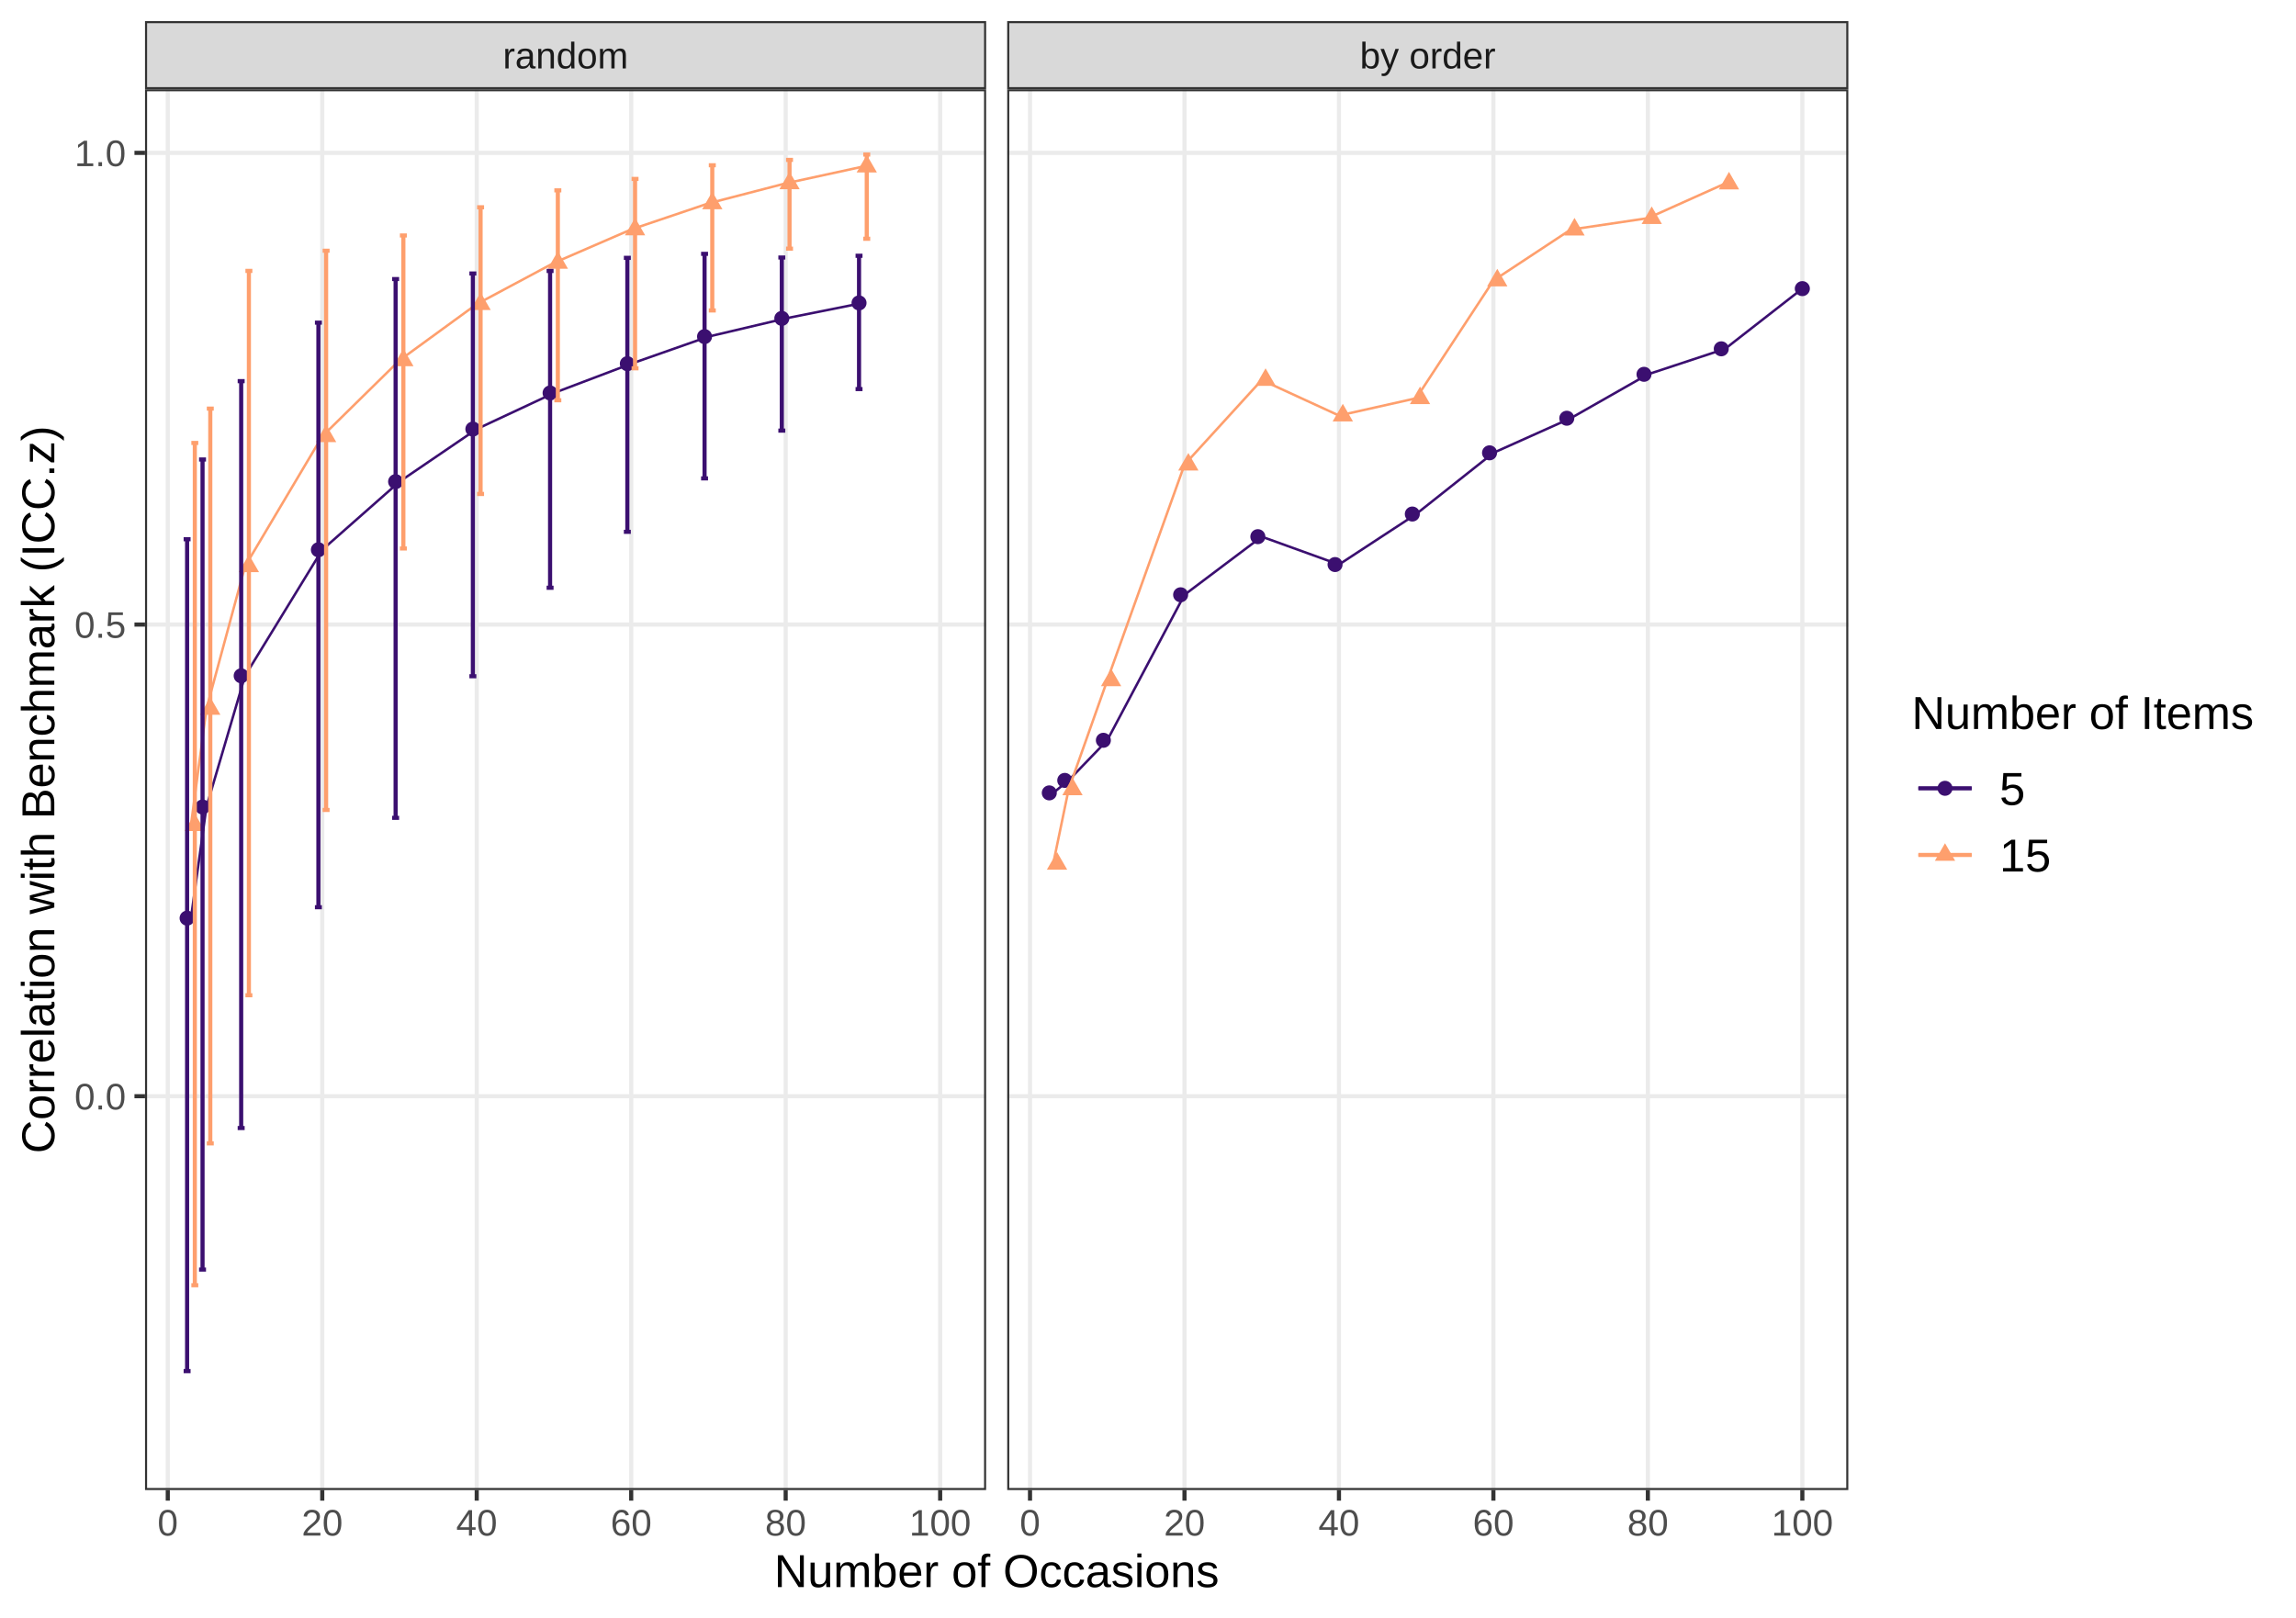
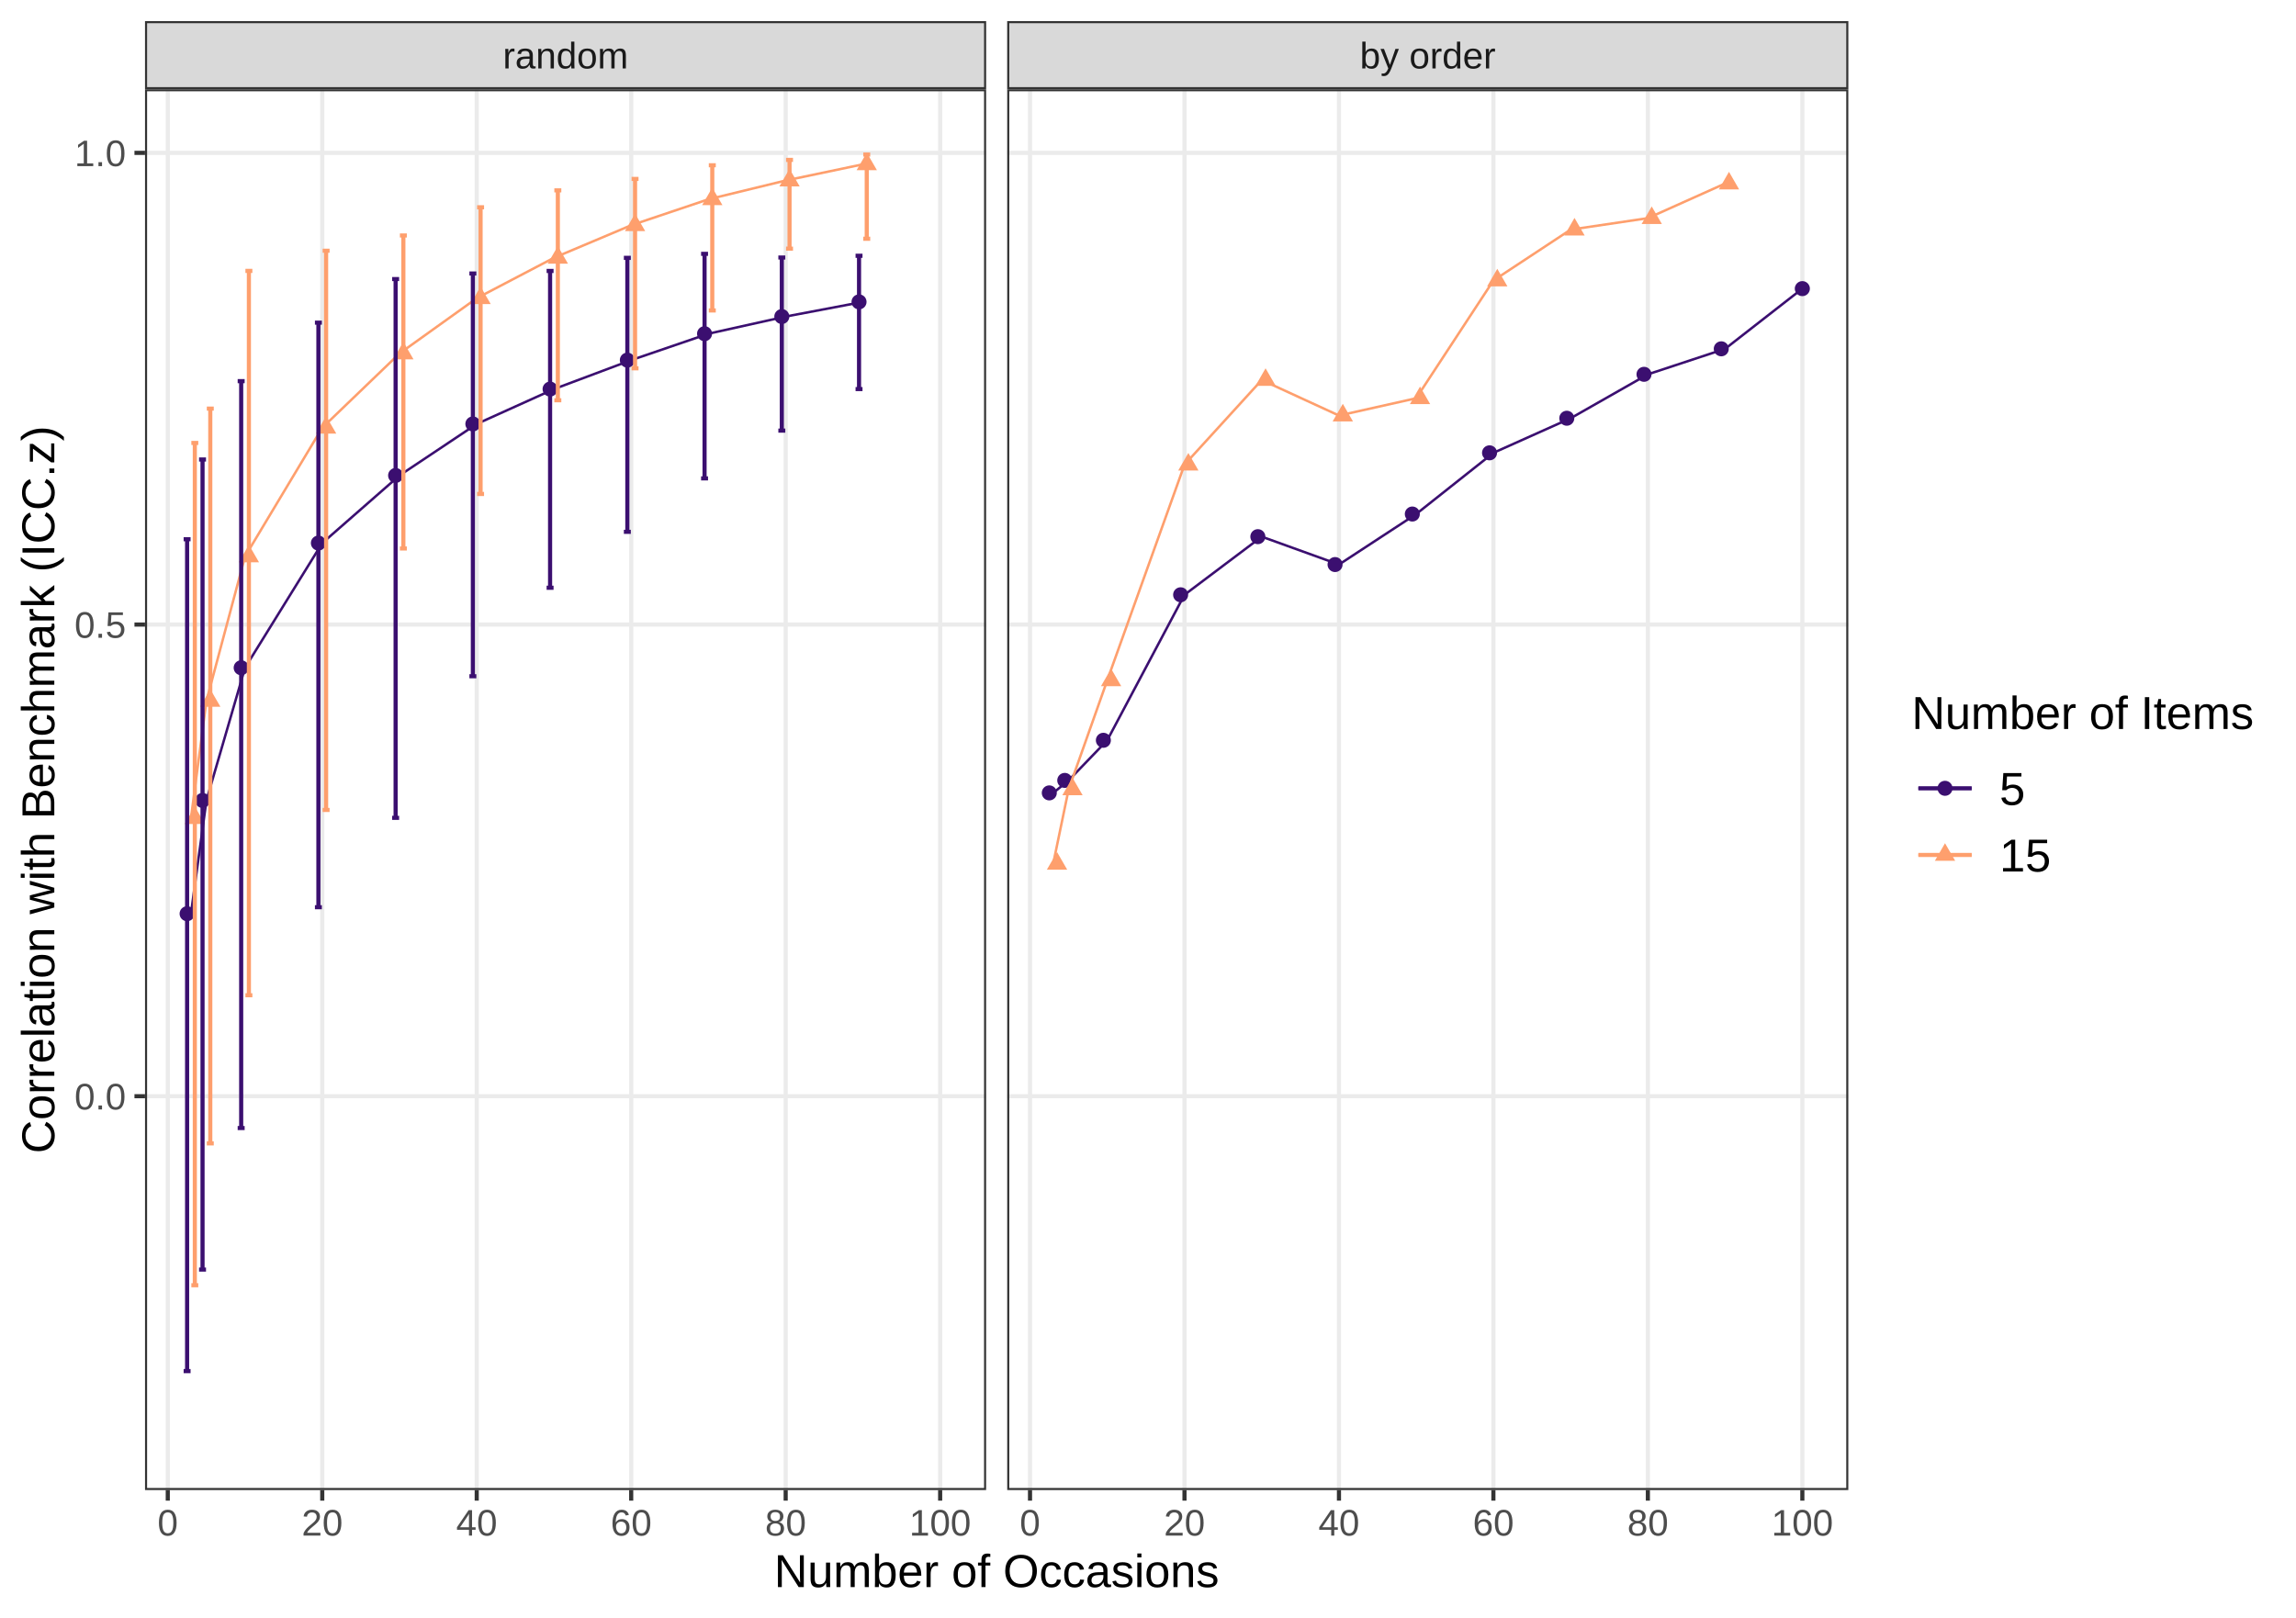
<svg xmlns="http://www.w3.org/2000/svg" width="595.28pt" height="419.53pt" viewBox="0 0 595.28 419.53">
  <g class="svglite">
    <defs>
      <style type="text/css">
    .svglite line, .svglite polyline, .svglite polygon, .svglite path, .svglite rect, .svglite circle {
      fill: none;
      stroke: #000000;
      stroke-linecap: round;
      stroke-linejoin: round;
      stroke-miterlimit: 10.00;
    }
    .svglite text {
      white-space: pre;
    }
    .svglite g.glyphgroup path {
      fill: inherit;
      stroke: none;
    }
  </style>
    </defs>
    <rect width="100%" height="100%" style="stroke: none; fill: #FFFFFF;" />
    <defs>
      <clipPath id="cpMC4wMHw1OTUuMjh8MC4wMHw0MTkuNTM=">
        <rect x="0.00" y="0.00" width="595.28" height="419.53" />
      </clipPath>
    </defs>
    <g clip-path="url(#cpMC4wMHw1OTUuMjh8MC4wMHw0MTkuNTM=)">
      <rect x="0.00" y="0.00" width="595.28" height="419.53" style="stroke-width: 1.07; stroke: #FFFFFF; fill: #FFFFFF;" />
    </g>
    <defs>
      <clipPath id="cpMzcuNjB8MjU1LjY2fDIzLjEzfDM4Ni4zOA==">
        <rect x="37.60" y="23.13" width="218.07" height="363.24" />
      </clipPath>
    </defs>
    <g clip-path="url(#cpMzcuNjB8MjU1LjY2fDIzLjEzfDM4Ni4zOA==)">
      <rect x="37.60" y="23.13" width="218.07" height="363.24" style="stroke-width: 1.07; stroke: none; fill: #FFFFFF;" />
      <polyline points="37.60,284.25 255.66,284.25 " style="stroke-width: 1.07; stroke: #EBEBEB; stroke-linecap: butt;" />
      <polyline points="37.60,161.95 255.66,161.95 " style="stroke-width: 1.07; stroke: #EBEBEB; stroke-linecap: butt;" />
      <polyline points="37.60,39.64 255.66,39.64 " style="stroke-width: 1.07; stroke: #EBEBEB; stroke-linecap: butt;" />
      <polyline points="43.50,386.38 43.50,23.13 " style="stroke-width: 1.07; stroke: #EBEBEB; stroke-linecap: butt;" />
      <polyline points="83.55,386.38 83.55,23.13 " style="stroke-width: 1.07; stroke: #EBEBEB; stroke-linecap: butt;" />
      <polyline points="123.60,386.38 123.60,23.13 " style="stroke-width: 1.07; stroke: #EBEBEB; stroke-linecap: butt;" />
      <polyline points="163.65,386.38 163.65,23.13 " style="stroke-width: 1.07; stroke: #EBEBEB; stroke-linecap: butt;" />
      <polyline points="203.70,386.38 203.70,23.13 " style="stroke-width: 1.07; stroke: #EBEBEB; stroke-linecap: butt;" />
      <polyline points="243.75,386.38 243.75,23.13 " style="stroke-width: 1.07; stroke: #EBEBEB; stroke-linecap: butt;" />
-       <circle cx="48.51" cy="238.08" r="1.95" style="stroke-width: 0.71; stroke: none; fill: #3B0F70;" />
-       <circle cx="52.51" cy="209.26" r="1.95" style="stroke-width: 0.71; stroke: none; fill: #3B0F70;" />
-       <circle cx="62.53" cy="175.24" r="1.95" style="stroke-width: 0.71; stroke: none; fill: #3B0F70;" />
-       <circle cx="82.55" cy="142.56" r="1.95" style="stroke-width: 0.71; stroke: none; fill: #3B0F70;" />
-       <circle cx="102.57" cy="124.89" r="1.95" style="stroke-width: 0.71; stroke: none; fill: #3B0F70;" />
-       <circle cx="122.60" cy="111.26" r="1.95" style="stroke-width: 0.71; stroke: none; fill: #3B0F70;" />
-       <circle cx="142.62" cy="101.90" r="1.95" style="stroke-width: 0.71; stroke: none; fill: #3B0F70;" />
-       <circle cx="162.65" cy="94.31" r="1.95" style="stroke-width: 0.71; stroke: none; fill: #3B0F70;" />
-       <circle cx="182.67" cy="87.28" r="1.95" style="stroke-width: 0.71; stroke: none; fill: #3B0F70;" />
-       <circle cx="202.70" cy="82.56" r="1.95" style="stroke-width: 0.71; stroke: none; fill: #3B0F70;" />
-       <circle cx="222.72" cy="78.55" r="1.95" style="stroke-width: 0.71; stroke: none; fill: #3B0F70;" />
-       <polygon points="50.51,210.93 53.14,215.49 47.88,215.49 " style="stroke-width: 0.71; stroke: none; fill: #FE9F6D;" />
-       <polygon points="54.52,180.78 57.15,185.34 51.88,185.34 " style="stroke-width: 0.71; stroke: none; fill: #FE9F6D;" />
-       <polygon points="64.53,143.80 67.16,148.36 61.90,148.36 " style="stroke-width: 0.71; stroke: none; fill: #FE9F6D;" />
-       <polygon points="84.55,110.09 87.19,114.65 81.92,114.65 " style="stroke-width: 0.71; stroke: none; fill: #FE9F6D;" />
-       <polygon points="104.58,90.40 107.21,94.96 101.94,94.96 " style="stroke-width: 0.71; stroke: none; fill: #FE9F6D;" />
-       <polygon points="124.60,75.82 127.23,80.38 121.97,80.38 " style="stroke-width: 0.71; stroke: none; fill: #FE9F6D;" />
-       <polygon points="144.63,65.13 147.26,69.69 141.99,69.69 " style="stroke-width: 0.71; stroke: none; fill: #FE9F6D;" />
-       <polygon points="164.65,56.46 167.28,61.02 162.02,61.02 " style="stroke-width: 0.71; stroke: none; fill: #FE9F6D;" />
-       <polygon points="184.67,49.70 187.31,54.26 182.04,54.26 " style="stroke-width: 0.71; stroke: none; fill: #FE9F6D;" />
-       <polygon points="204.70,44.51 207.33,49.07 202.07,49.07 " style="stroke-width: 0.71; stroke: none; fill: #FE9F6D;" />
-       <polygon points="224.72,40.16 227.36,44.72 222.09,44.72 " style="stroke-width: 0.71; stroke: none; fill: #FE9F6D;" />
-       <polyline points="49.51,238.08 53.52,209.26 63.53,175.24 83.55,142.56 103.58,124.89 123.60,111.26 143.62,101.90 163.65,94.31 183.67,87.28 203.70,82.56 223.72,78.55 " style="stroke-width: 0.64; stroke: #3B0F70; stroke-linecap: butt;" />
-       <polyline points="49.51,213.97 53.52,183.82 63.53,146.84 83.55,113.13 103.58,93.44 123.60,78.86 143.62,68.17 163.65,59.50 183.67,52.74 203.70,47.55 223.72,43.20 " style="stroke-width: 0.64; stroke: #FE9F6D; stroke-linecap: butt;" />
+       <circle cx="48.51" cy="236.93" r="1.95" style="stroke-width: 0.71; stroke: none; fill: #3B0F70;" />
+       <circle cx="52.51" cy="207.56" r="1.95" style="stroke-width: 0.71; stroke: none; fill: #3B0F70;" />
+       <circle cx="62.53" cy="173.15" r="1.95" style="stroke-width: 0.71; stroke: none; fill: #3B0F70;" />
+       <circle cx="82.55" cy="140.82" r="1.95" style="stroke-width: 0.71; stroke: none; fill: #3B0F70;" />
+       <circle cx="102.57" cy="123.29" r="1.95" style="stroke-width: 0.71; stroke: none; fill: #3B0F70;" />
+       <circle cx="122.60" cy="109.93" r="1.95" style="stroke-width: 0.71; stroke: none; fill: #3B0F70;" />
+       <circle cx="142.62" cy="100.89" r="1.95" style="stroke-width: 0.71; stroke: none; fill: #3B0F70;" />
+       <circle cx="162.65" cy="93.38" r="1.95" style="stroke-width: 0.71; stroke: none; fill: #3B0F70;" />
+       <circle cx="182.67" cy="86.53" r="1.95" style="stroke-width: 0.71; stroke: none; fill: #3B0F70;" />
+       <circle cx="202.70" cy="82.08" r="1.95" style="stroke-width: 0.71; stroke: none; fill: #3B0F70;" />
+       <circle cx="222.72" cy="78.28" r="1.95" style="stroke-width: 0.71; stroke: none; fill: #3B0F70;" />
+       <polygon points="50.51,209.11 53.14,213.67 47.88,213.67 " style="stroke-width: 0.71; stroke: none; fill: #FE9F6D;" />
+       <polygon points="54.52,178.71 57.15,183.27 51.88,183.27 " style="stroke-width: 0.71; stroke: none; fill: #FE9F6D;" />
+       <polygon points="64.53,141.25 67.16,145.81 61.90,145.81 " style="stroke-width: 0.71; stroke: none; fill: #FE9F6D;" />
+       <polygon points="84.55,107.88 87.19,112.44 81.92,112.44 " style="stroke-width: 0.71; stroke: none; fill: #FE9F6D;" />
+       <polygon points="104.58,88.62 107.21,93.18 101.94,93.18 " style="stroke-width: 0.71; stroke: none; fill: #FE9F6D;" />
+       <polygon points="124.60,74.29 127.23,78.85 121.97,78.85 " style="stroke-width: 0.71; stroke: none; fill: #FE9F6D;" />
+       <polygon points="144.63,63.81 147.26,68.37 141.99,68.37 " style="stroke-width: 0.71; stroke: none; fill: #FE9F6D;" />
+       <polygon points="164.65,55.37 167.28,59.93 162.02,59.93 " style="stroke-width: 0.71; stroke: none; fill: #FE9F6D;" />
+       <polygon points="184.67,48.64 187.31,53.20 182.04,53.20 " style="stroke-width: 0.71; stroke: none; fill: #FE9F6D;" />
+       <polygon points="204.70,43.77 207.33,48.33 202.07,48.33 " style="stroke-width: 0.71; stroke: none; fill: #FE9F6D;" />
+       <polygon points="224.72,39.57 227.36,44.13 222.09,44.13 " style="stroke-width: 0.71; stroke: none; fill: #FE9F6D;" />
+       <polyline points="49.51,236.93 53.52,207.56 63.53,173.15 83.55,140.82 103.58,123.29 123.60,109.93 143.62,100.89 163.65,93.38 183.67,86.53 203.70,82.08 223.72,78.28 " style="stroke-width: 0.64; stroke: #3B0F70; stroke-linecap: butt;" />
+       <polyline points="49.51,212.15 53.52,181.75 63.53,144.29 83.55,110.92 103.58,91.66 123.60,77.33 143.62,66.85 163.65,58.41 183.67,51.68 203.70,46.81 223.72,42.61 " style="stroke-width: 0.64; stroke: #FE9F6D; stroke-linecap: butt;" />
      <polyline points="47.61,139.83 49.41,139.83 " style="stroke-width: 1.07; stroke: #3B0F70; stroke-linecap: butt;" />
      <polyline points="48.51,139.83 48.51,355.53 " style="stroke-width: 1.07; stroke: #3B0F70; stroke-linecap: butt;" />
      <polyline points="47.61,355.53 49.41,355.53 " style="stroke-width: 1.07; stroke: #3B0F70; stroke-linecap: butt;" />
      <polyline points="51.61,119.15 53.41,119.15 " style="stroke-width: 1.07; stroke: #3B0F70; stroke-linecap: butt;" />
      <polyline points="52.51,119.15 52.51,329.21 " style="stroke-width: 1.07; stroke: #3B0F70; stroke-linecap: butt;" />
      <polyline points="51.61,329.21 53.41,329.21 " style="stroke-width: 1.07; stroke: #3B0F70; stroke-linecap: butt;" />
      <polyline points="61.62,98.83 63.43,98.83 " style="stroke-width: 1.07; stroke: #3B0F70; stroke-linecap: butt;" />
      <polyline points="62.53,98.83 62.53,292.50 " style="stroke-width: 1.07; stroke: #3B0F70; stroke-linecap: butt;" />
      <polyline points="61.62,292.50 63.43,292.50 " style="stroke-width: 1.07; stroke: #3B0F70; stroke-linecap: butt;" />
      <polyline points="81.65,83.66 83.45,83.66 " style="stroke-width: 1.07; stroke: #3B0F70; stroke-linecap: butt;" />
      <polyline points="82.55,83.66 82.55,235.25 " style="stroke-width: 1.07; stroke: #3B0F70; stroke-linecap: butt;" />
      <polyline points="81.65,235.25 83.45,235.25 " style="stroke-width: 1.07; stroke: #3B0F70; stroke-linecap: butt;" />
      <polyline points="101.67,72.36 103.48,72.36 " style="stroke-width: 1.07; stroke: #3B0F70; stroke-linecap: butt;" />
      <polyline points="102.57,72.36 102.57,212.07 " style="stroke-width: 1.07; stroke: #3B0F70; stroke-linecap: butt;" />
      <polyline points="101.67,212.07 103.48,212.07 " style="stroke-width: 1.07; stroke: #3B0F70; stroke-linecap: butt;" />
      <polyline points="121.70,70.92 123.50,70.92 " style="stroke-width: 1.07; stroke: #3B0F70; stroke-linecap: butt;" />
      <polyline points="122.60,70.92 122.60,175.35 " style="stroke-width: 1.07; stroke: #3B0F70; stroke-linecap: butt;" />
      <polyline points="121.70,175.35 123.50,175.35 " style="stroke-width: 1.07; stroke: #3B0F70; stroke-linecap: butt;" />
      <polyline points="141.72,70.26 143.52,70.26 " style="stroke-width: 1.07; stroke: #3B0F70; stroke-linecap: butt;" />
      <polyline points="142.62,70.26 142.62,152.41 " style="stroke-width: 1.07; stroke: #3B0F70; stroke-linecap: butt;" />
      <polyline points="141.72,152.41 143.52,152.41 " style="stroke-width: 1.07; stroke: #3B0F70; stroke-linecap: butt;" />
      <polyline points="161.75,66.86 163.55,66.86 " style="stroke-width: 1.07; stroke: #3B0F70; stroke-linecap: butt;" />
      <polyline points="162.65,66.86 162.65,137.91 " style="stroke-width: 1.07; stroke: #3B0F70; stroke-linecap: butt;" />
      <polyline points="161.75,137.91 163.55,137.91 " style="stroke-width: 1.07; stroke: #3B0F70; stroke-linecap: butt;" />
      <polyline points="181.77,65.82 183.57,65.82 " style="stroke-width: 1.07; stroke: #3B0F70; stroke-linecap: butt;" />
      <polyline points="182.67,65.82 182.67,124.05 " style="stroke-width: 1.07; stroke: #3B0F70; stroke-linecap: butt;" />
      <polyline points="181.77,124.05 183.57,124.05 " style="stroke-width: 1.07; stroke: #3B0F70; stroke-linecap: butt;" />
      <polyline points="201.80,66.77 203.60,66.77 " style="stroke-width: 1.07; stroke: #3B0F70; stroke-linecap: butt;" />
      <polyline points="202.70,66.77 202.70,111.66 " style="stroke-width: 1.07; stroke: #3B0F70; stroke-linecap: butt;" />
      <polyline points="201.80,111.66 203.60,111.66 " style="stroke-width: 1.07; stroke: #3B0F70; stroke-linecap: butt;" />
      <polyline points="221.82,66.32 223.62,66.32 " style="stroke-width: 1.07; stroke: #3B0F70; stroke-linecap: butt;" />
      <polyline points="222.72,66.32 222.72,100.89 " style="stroke-width: 1.07; stroke: #3B0F70; stroke-linecap: butt;" />
      <polyline points="221.82,100.89 223.62,100.89 " style="stroke-width: 1.07; stroke: #3B0F70; stroke-linecap: butt;" />
      <polyline points="49.61,114.86 51.41,114.86 " style="stroke-width: 1.07; stroke: #FE9F6D; stroke-linecap: butt;" />
      <polyline points="50.51,114.86 50.51,333.27 " style="stroke-width: 1.07; stroke: #FE9F6D; stroke-linecap: butt;" />
      <polyline points="49.61,333.27 51.41,333.27 " style="stroke-width: 1.07; stroke: #FE9F6D; stroke-linecap: butt;" />
      <polyline points="53.62,105.95 55.42,105.95 " style="stroke-width: 1.07; stroke: #FE9F6D; stroke-linecap: butt;" />
      <polyline points="54.52,105.95 54.52,296.48 " style="stroke-width: 1.07; stroke: #FE9F6D; stroke-linecap: butt;" />
      <polyline points="53.62,296.48 55.42,296.48 " style="stroke-width: 1.07; stroke: #FE9F6D; stroke-linecap: butt;" />
      <polyline points="63.63,70.24 65.43,70.24 " style="stroke-width: 1.07; stroke: #FE9F6D; stroke-linecap: butt;" />
      <polyline points="64.53,70.24 64.53,258.07 " style="stroke-width: 1.07; stroke: #FE9F6D; stroke-linecap: butt;" />
      <polyline points="63.63,258.07 65.43,258.07 " style="stroke-width: 1.07; stroke: #FE9F6D; stroke-linecap: butt;" />
      <polyline points="83.65,65.01 85.45,65.01 " style="stroke-width: 1.07; stroke: #FE9F6D; stroke-linecap: butt;" />
      <polyline points="84.55,65.01 84.55,210.02 " style="stroke-width: 1.07; stroke: #FE9F6D; stroke-linecap: butt;" />
      <polyline points="83.65,210.02 85.45,210.02 " style="stroke-width: 1.07; stroke: #FE9F6D; stroke-linecap: butt;" />
      <polyline points="103.68,61.06 105.48,61.06 " style="stroke-width: 1.07; stroke: #FE9F6D; stroke-linecap: butt;" />
      <polyline points="104.58,61.06 104.58,142.22 " style="stroke-width: 1.07; stroke: #FE9F6D; stroke-linecap: butt;" />
      <polyline points="103.68,142.22 105.48,142.22 " style="stroke-width: 1.07; stroke: #FE9F6D; stroke-linecap: butt;" />
      <polyline points="123.70,53.75 125.50,53.75 " style="stroke-width: 1.07; stroke: #FE9F6D; stroke-linecap: butt;" />
      <polyline points="124.60,53.75 124.60,128.09 " style="stroke-width: 1.07; stroke: #FE9F6D; stroke-linecap: butt;" />
      <polyline points="123.70,128.09 125.50,128.09 " style="stroke-width: 1.07; stroke: #FE9F6D; stroke-linecap: butt;" />
      <polyline points="143.72,49.36 145.53,49.36 " style="stroke-width: 1.07; stroke: #FE9F6D; stroke-linecap: butt;" />
      <polyline points="144.63,49.36 144.63,103.79 " style="stroke-width: 1.07; stroke: #FE9F6D; stroke-linecap: butt;" />
      <polyline points="143.72,103.79 145.53,103.79 " style="stroke-width: 1.07; stroke: #FE9F6D; stroke-linecap: butt;" />
      <polyline points="163.75,46.39 165.55,46.39 " style="stroke-width: 1.07; stroke: #FE9F6D; stroke-linecap: butt;" />
      <polyline points="164.65,46.39 164.65,95.51 " style="stroke-width: 1.07; stroke: #FE9F6D; stroke-linecap: butt;" />
      <polyline points="163.75,95.51 165.55,95.51 " style="stroke-width: 1.07; stroke: #FE9F6D; stroke-linecap: butt;" />
      <polyline points="183.77,42.85 185.58,42.85 " style="stroke-width: 1.07; stroke: #FE9F6D; stroke-linecap: butt;" />
      <polyline points="184.67,42.85 184.67,80.50 " style="stroke-width: 1.07; stroke: #FE9F6D; stroke-linecap: butt;" />
      <polyline points="183.77,80.50 185.58,80.50 " style="stroke-width: 1.07; stroke: #FE9F6D; stroke-linecap: butt;" />
      <polyline points="203.80,41.46 205.60,41.46 " style="stroke-width: 1.07; stroke: #FE9F6D; stroke-linecap: butt;" />
      <polyline points="204.70,41.46 204.70,64.47 " style="stroke-width: 1.07; stroke: #FE9F6D; stroke-linecap: butt;" />
      <polyline points="203.80,64.47 205.60,64.47 " style="stroke-width: 1.07; stroke: #FE9F6D; stroke-linecap: butt;" />
      <polyline points="223.82,40.07 225.62,40.07 " style="stroke-width: 1.07; stroke: #FE9F6D; stroke-linecap: butt;" />
      <polyline points="224.72,40.07 224.72,61.91 " style="stroke-width: 1.07; stroke: #FE9F6D; stroke-linecap: butt;" />
      <polyline points="223.82,61.91 225.62,61.91 " style="stroke-width: 1.07; stroke: #FE9F6D; stroke-linecap: butt;" />
      <rect x="37.60" y="23.13" width="218.07" height="363.24" style="stroke-width: 1.07; stroke: #333333;" />
    </g>
    <g clip-path="url(#cpMC4wMHw1OTUuMjh8MC4wMHw0MTkuNTM=)">
</g>
    <defs>
      <clipPath id="cpMjYxLjE0fDQ3OS4yMXwyMy4xM3wzODYuMzg=">
        <rect x="261.14" y="23.13" width="218.07" height="363.24" />
      </clipPath>
    </defs>
    <g clip-path="url(#cpMjYxLjE0fDQ3OS4yMXwyMy4xM3wzODYuMzg=)">
      <rect x="261.14" y="23.13" width="218.07" height="363.24" style="stroke-width: 1.07; stroke: none; fill: #FFFFFF;" />
      <polyline points="261.14,284.25 479.21,284.25 " style="stroke-width: 1.07; stroke: #EBEBEB; stroke-linecap: butt;" />
      <polyline points="261.14,161.95 479.21,161.95 " style="stroke-width: 1.07; stroke: #EBEBEB; stroke-linecap: butt;" />
      <polyline points="261.14,39.64 479.21,39.64 " style="stroke-width: 1.07; stroke: #EBEBEB; stroke-linecap: butt;" />
      <polyline points="267.05,386.38 267.05,23.13 " style="stroke-width: 1.07; stroke: #EBEBEB; stroke-linecap: butt;" />
      <polyline points="307.10,386.38 307.10,23.13 " style="stroke-width: 1.07; stroke: #EBEBEB; stroke-linecap: butt;" />
      <polyline points="347.15,386.38 347.15,23.13 " style="stroke-width: 1.07; stroke: #EBEBEB; stroke-linecap: butt;" />
      <polyline points="387.19,386.38 387.19,23.13 " style="stroke-width: 1.07; stroke: #EBEBEB; stroke-linecap: butt;" />
      <polyline points="427.24,386.38 427.24,23.13 " style="stroke-width: 1.07; stroke: #EBEBEB; stroke-linecap: butt;" />
      <polyline points="467.29,386.38 467.29,23.13 " style="stroke-width: 1.07; stroke: #EBEBEB; stroke-linecap: butt;" />
      <circle cx="272.05" cy="205.60" r="1.95" style="stroke-width: 0.71; stroke: none; fill: #3B0F70;" />
      <circle cx="276.06" cy="202.36" r="1.95" style="stroke-width: 0.71; stroke: none; fill: #3B0F70;" />
      <circle cx="286.07" cy="191.96" r="1.95" style="stroke-width: 0.71; stroke: none; fill: #3B0F70;" />
      <circle cx="306.10" cy="154.23" r="1.95" style="stroke-width: 0.71; stroke: none; fill: #3B0F70;" />
      <circle cx="326.12" cy="139.16" r="1.95" style="stroke-width: 0.71; stroke: none; fill: #3B0F70;" />
      <circle cx="346.14" cy="146.39" r="1.95" style="stroke-width: 0.71; stroke: none; fill: #3B0F70;" />
      <circle cx="366.17" cy="133.29" r="1.95" style="stroke-width: 0.71; stroke: none; fill: #3B0F70;" />
      <circle cx="386.19" cy="117.42" r="1.95" style="stroke-width: 0.71; stroke: none; fill: #3B0F70;" />
      <circle cx="406.22" cy="108.45" r="1.95" style="stroke-width: 0.71; stroke: none; fill: #3B0F70;" />
      <circle cx="426.24" cy="97.06" r="1.95" style="stroke-width: 0.71; stroke: none; fill: #3B0F70;" />
      <circle cx="446.27" cy="90.45" r="1.95" style="stroke-width: 0.71; stroke: none; fill: #3B0F70;" />
      <circle cx="467.29" cy="74.84" r="1.95" style="stroke-width: 0.71; stroke: none; fill: #3B0F70;" />
      <polygon points="274.06,220.94 276.69,225.50 271.42,225.50 " style="stroke-width: 0.71; stroke: none; fill: #FE9F6D;" />
      <polygon points="278.06,201.64 280.69,206.20 275.43,206.20 " style="stroke-width: 0.71; stroke: none; fill: #FE9F6D;" />
      <polygon points="288.07,173.38 290.71,177.94 285.44,177.94 " style="stroke-width: 0.71; stroke: none; fill: #FE9F6D;" />
      <polygon points="308.10,117.45 310.73,122.01 305.47,122.01 " style="stroke-width: 0.71; stroke: none; fill: #FE9F6D;" />
      <polygon points="328.12,95.50 330.76,100.06 325.49,100.06 " style="stroke-width: 0.71; stroke: none; fill: #FE9F6D;" />
      <polygon points="348.15,104.71 350.78,109.27 345.51,109.27 " style="stroke-width: 0.71; stroke: none; fill: #FE9F6D;" />
      <polygon points="368.17,100.23 370.80,104.79 365.54,104.79 " style="stroke-width: 0.71; stroke: none; fill: #FE9F6D;" />
      <polygon points="388.20,69.70 390.83,74.26 385.56,74.26 " style="stroke-width: 0.71; stroke: none; fill: #FE9F6D;" />
      <polygon points="408.22,56.50 410.85,61.06 405.59,61.06 " style="stroke-width: 0.71; stroke: none; fill: #FE9F6D;" />
      <polygon points="428.24,53.53 430.88,58.09 425.61,58.09 " style="stroke-width: 0.71; stroke: none; fill: #FE9F6D;" />
      <polygon points="448.27,44.55 450.90,49.11 445.64,49.11 " style="stroke-width: 0.71; stroke: none; fill: #FE9F6D;" />
      <polyline points="273.06,205.60 277.06,202.36 287.07,191.96 307.10,154.23 327.12,139.16 347.15,146.39 367.17,133.29 387.19,117.42 407.22,108.45 427.24,97.06 447.27,90.45 467.29,74.84 " style="stroke-width: 0.64; stroke: #3B0F70; stroke-linecap: butt;" />
      <polyline points="273.06,223.98 277.06,204.68 287.07,176.42 307.10,120.49 327.12,98.54 347.15,107.75 367.17,103.27 387.19,72.74 407.22,59.54 427.24,56.57 447.27,47.59 " style="stroke-width: 0.64; stroke: #FE9F6D; stroke-linecap: butt;" />
      <polyline points="271.15,205.60 272.96,205.60 " style="stroke-width: 1.07; stroke: #3B0F70; stroke-linecap: butt;" />
      <polyline points="272.05,205.60 272.05,205.60 " style="stroke-width: 1.07; stroke: #3B0F70; stroke-linecap: butt;" />
      <polyline points="271.15,205.60 272.96,205.60 " style="stroke-width: 1.07; stroke: #3B0F70; stroke-linecap: butt;" />
      <polyline points="275.16,202.36 276.96,202.36 " style="stroke-width: 1.07; stroke: #3B0F70; stroke-linecap: butt;" />
      <polyline points="276.06,202.36 276.06,202.36 " style="stroke-width: 1.07; stroke: #3B0F70; stroke-linecap: butt;" />
      <polyline points="275.16,202.36 276.96,202.36 " style="stroke-width: 1.07; stroke: #3B0F70; stroke-linecap: butt;" />
      <polyline points="285.17,191.96 286.97,191.96 " style="stroke-width: 1.07; stroke: #3B0F70; stroke-linecap: butt;" />
      <polyline points="286.07,191.96 286.07,191.96 " style="stroke-width: 1.07; stroke: #3B0F70; stroke-linecap: butt;" />
      <polyline points="285.17,191.96 286.97,191.96 " style="stroke-width: 1.07; stroke: #3B0F70; stroke-linecap: butt;" />
      <polyline points="305.19,154.23 307.00,154.23 " style="stroke-width: 1.07; stroke: #3B0F70; stroke-linecap: butt;" />
      <polyline points="306.10,154.23 306.10,154.23 " style="stroke-width: 1.07; stroke: #3B0F70; stroke-linecap: butt;" />
      <polyline points="305.19,154.23 307.00,154.23 " style="stroke-width: 1.07; stroke: #3B0F70; stroke-linecap: butt;" />
      <polyline points="325.22,139.16 327.02,139.16 " style="stroke-width: 1.07; stroke: #3B0F70; stroke-linecap: butt;" />
      <polyline points="326.12,139.16 326.12,139.16 " style="stroke-width: 1.07; stroke: #3B0F70; stroke-linecap: butt;" />
      <polyline points="325.22,139.16 327.02,139.16 " style="stroke-width: 1.07; stroke: #3B0F70; stroke-linecap: butt;" />
      <polyline points="345.24,146.39 347.05,146.39 " style="stroke-width: 1.07; stroke: #3B0F70; stroke-linecap: butt;" />
      <polyline points="346.14,146.39 346.14,146.39 " style="stroke-width: 1.07; stroke: #3B0F70; stroke-linecap: butt;" />
      <polyline points="345.24,146.39 347.05,146.39 " style="stroke-width: 1.07; stroke: #3B0F70; stroke-linecap: butt;" />
      <polyline points="365.27,133.29 367.07,133.29 " style="stroke-width: 1.07; stroke: #3B0F70; stroke-linecap: butt;" />
      <polyline points="366.17,133.29 366.17,133.29 " style="stroke-width: 1.07; stroke: #3B0F70; stroke-linecap: butt;" />
      <polyline points="365.27,133.29 367.07,133.29 " style="stroke-width: 1.07; stroke: #3B0F70; stroke-linecap: butt;" />
      <polyline points="385.29,117.42 387.09,117.42 " style="stroke-width: 1.07; stroke: #3B0F70; stroke-linecap: butt;" />
      <polyline points="386.19,117.42 386.19,117.42 " style="stroke-width: 1.07; stroke: #3B0F70; stroke-linecap: butt;" />
      <polyline points="385.29,117.42 387.09,117.42 " style="stroke-width: 1.07; stroke: #3B0F70; stroke-linecap: butt;" />
      <polyline points="405.32,108.45 407.12,108.45 " style="stroke-width: 1.07; stroke: #3B0F70; stroke-linecap: butt;" />
      <polyline points="406.22,108.45 406.22,108.45 " style="stroke-width: 1.07; stroke: #3B0F70; stroke-linecap: butt;" />
      <polyline points="405.32,108.45 407.12,108.45 " style="stroke-width: 1.07; stroke: #3B0F70; stroke-linecap: butt;" />
      <polyline points="425.34,97.06 427.14,97.06 " style="stroke-width: 1.07; stroke: #3B0F70; stroke-linecap: butt;" />
      <polyline points="426.24,97.06 426.24,97.06 " style="stroke-width: 1.07; stroke: #3B0F70; stroke-linecap: butt;" />
      <polyline points="425.34,97.06 427.14,97.06 " style="stroke-width: 1.07; stroke: #3B0F70; stroke-linecap: butt;" />
      <polyline points="445.37,90.45 447.17,90.45 " style="stroke-width: 1.07; stroke: #3B0F70; stroke-linecap: butt;" />
      <polyline points="446.27,90.45 446.27,90.45 " style="stroke-width: 1.07; stroke: #3B0F70; stroke-linecap: butt;" />
      <polyline points="445.37,90.45 447.17,90.45 " style="stroke-width: 1.07; stroke: #3B0F70; stroke-linecap: butt;" />
      <polyline points="465.49,74.84 469.09,74.84 " style="stroke-width: 1.07; stroke: #3B0F70; stroke-linecap: butt;" />
      <polyline points="467.29,74.84 467.29,74.84 " style="stroke-width: 1.07; stroke: #3B0F70; stroke-linecap: butt;" />
      <polyline points="465.49,74.84 469.09,74.84 " style="stroke-width: 1.07; stroke: #3B0F70; stroke-linecap: butt;" />
      <polyline points="273.16,223.98 274.96,223.98 " style="stroke-width: 1.07; stroke: #FE9F6D; stroke-linecap: butt;" />
      <polyline points="274.06,223.98 274.06,223.98 " style="stroke-width: 1.07; stroke: #FE9F6D; stroke-linecap: butt;" />
      <polyline points="273.16,223.98 274.96,223.98 " style="stroke-width: 1.07; stroke: #FE9F6D; stroke-linecap: butt;" />
      <polyline points="277.16,204.68 278.96,204.68 " style="stroke-width: 1.07; stroke: #FE9F6D; stroke-linecap: butt;" />
      <polyline points="278.06,204.68 278.06,204.68 " style="stroke-width: 1.07; stroke: #FE9F6D; stroke-linecap: butt;" />
      <polyline points="277.16,204.68 278.96,204.68 " style="stroke-width: 1.07; stroke: #FE9F6D; stroke-linecap: butt;" />
      <polyline points="287.17,176.42 288.97,176.42 " style="stroke-width: 1.07; stroke: #FE9F6D; stroke-linecap: butt;" />
      <polyline points="288.07,176.42 288.07,176.42 " style="stroke-width: 1.07; stroke: #FE9F6D; stroke-linecap: butt;" />
      <polyline points="287.17,176.42 288.97,176.42 " style="stroke-width: 1.07; stroke: #FE9F6D; stroke-linecap: butt;" />
      <polyline points="307.20,120.49 309.00,120.49 " style="stroke-width: 1.07; stroke: #FE9F6D; stroke-linecap: butt;" />
      <polyline points="308.10,120.49 308.10,120.49 " style="stroke-width: 1.07; stroke: #FE9F6D; stroke-linecap: butt;" />
      <polyline points="307.20,120.49 309.00,120.49 " style="stroke-width: 1.07; stroke: #FE9F6D; stroke-linecap: butt;" />
      <polyline points="327.22,98.54 329.02,98.54 " style="stroke-width: 1.07; stroke: #FE9F6D; stroke-linecap: butt;" />
      <polyline points="328.12,98.54 328.12,98.54 " style="stroke-width: 1.07; stroke: #FE9F6D; stroke-linecap: butt;" />
      <polyline points="327.22,98.54 329.02,98.54 " style="stroke-width: 1.07; stroke: #FE9F6D; stroke-linecap: butt;" />
      <polyline points="347.25,107.75 349.05,107.75 " style="stroke-width: 1.07; stroke: #FE9F6D; stroke-linecap: butt;" />
      <polyline points="348.15,107.75 348.15,107.75 " style="stroke-width: 1.07; stroke: #FE9F6D; stroke-linecap: butt;" />
      <polyline points="347.25,107.75 349.05,107.75 " style="stroke-width: 1.07; stroke: #FE9F6D; stroke-linecap: butt;" />
      <polyline points="367.27,103.27 369.07,103.27 " style="stroke-width: 1.07; stroke: #FE9F6D; stroke-linecap: butt;" />
      <polyline points="368.17,103.27 368.17,103.27 " style="stroke-width: 1.07; stroke: #FE9F6D; stroke-linecap: butt;" />
      <polyline points="367.27,103.27 369.07,103.27 " style="stroke-width: 1.07; stroke: #FE9F6D; stroke-linecap: butt;" />
      <polyline points="387.29,72.74 389.10,72.74 " style="stroke-width: 1.07; stroke: #FE9F6D; stroke-linecap: butt;" />
      <polyline points="388.20,72.74 388.20,72.74 " style="stroke-width: 1.07; stroke: #FE9F6D; stroke-linecap: butt;" />
      <polyline points="387.29,72.74 389.10,72.74 " style="stroke-width: 1.07; stroke: #FE9F6D; stroke-linecap: butt;" />
      <polyline points="407.32,59.54 409.12,59.54 " style="stroke-width: 1.07; stroke: #FE9F6D; stroke-linecap: butt;" />
      <polyline points="408.22,59.54 408.22,59.54 " style="stroke-width: 1.07; stroke: #FE9F6D; stroke-linecap: butt;" />
      <polyline points="407.32,59.54 409.12,59.54 " style="stroke-width: 1.07; stroke: #FE9F6D; stroke-linecap: butt;" />
      <polyline points="427.34,56.57 429.15,56.57 " style="stroke-width: 1.07; stroke: #FE9F6D; stroke-linecap: butt;" />
      <polyline points="428.24,56.57 428.24,56.57 " style="stroke-width: 1.07; stroke: #FE9F6D; stroke-linecap: butt;" />
      <polyline points="427.34,56.57 429.15,56.57 " style="stroke-width: 1.07; stroke: #FE9F6D; stroke-linecap: butt;" />
      <polyline points="447.37,47.59 449.17,47.59 " style="stroke-width: 1.07; stroke: #FE9F6D; stroke-linecap: butt;" />
      <polyline points="448.27,47.59 448.27,47.59 " style="stroke-width: 1.07; stroke: #FE9F6D; stroke-linecap: butt;" />
      <polyline points="447.37,47.59 449.17,47.59 " style="stroke-width: 1.07; stroke: #FE9F6D; stroke-linecap: butt;" />
      <rect x="261.14" y="23.13" width="218.07" height="363.24" style="stroke-width: 1.07; stroke: #333333;" />
    </g>
    <g clip-path="url(#cpMC4wMHw1OTUuMjh8MC4wMHw0MTkuNTM=)">
</g>
    <defs>
      <clipPath id="cpMzcuNjB8MjU1LjY2fDUuNDh8MjMuMTM=">
        <rect x="37.60" y="5.48" width="218.07" height="17.65" />
      </clipPath>
    </defs>
    <g clip-path="url(#cpMzcuNjB8MjU1LjY2fDUuNDh8MjMuMTM=)">
      <rect x="37.60" y="5.48" width="218.07" height="17.65" style="stroke-width: 1.07; stroke: #333333; fill: #D9D9D9;" />
      <text x="146.63" y="17.74" text-anchor="middle" style="font-size: 9.60px;fill: #1A1A1A; font-family: &quot;Arial&quot;;" textLength="32.48px" lengthAdjust="spacingAndGlyphs">random</text>
    </g>
    <g clip-path="url(#cpMC4wMHw1OTUuMjh8MC4wMHw0MTkuNTM=)">
</g>
    <defs>
      <clipPath id="cpMjYxLjE0fDQ3OS4yMXw1LjQ4fDIzLjEz">
        <rect x="261.14" y="5.48" width="218.07" height="17.65" />
      </clipPath>
    </defs>
    <g clip-path="url(#cpMjYxLjE0fDQ3OS4yMXw1LjQ4fDIzLjEz)">
      <rect x="261.14" y="5.48" width="218.07" height="17.65" style="stroke-width: 1.07; stroke: #333333; fill: #D9D9D9;" />
      <text x="370.17" y="17.74" text-anchor="middle" style="font-size: 9.60px;fill: #1A1A1A; font-family: &quot;Arial&quot;;" textLength="35.16px" lengthAdjust="spacingAndGlyphs">by order</text>
    </g>
    <g clip-path="url(#cpMC4wMHw1OTUuMjh8MC4wMHw0MTkuNTM=)">
      <polyline points="43.50,389.12 43.50,386.38 " style="stroke-width: 1.07; stroke: #333333; stroke-linecap: butt;" />
      <polyline points="83.55,389.12 83.55,386.38 " style="stroke-width: 1.07; stroke: #333333; stroke-linecap: butt;" />
      <polyline points="123.60,389.12 123.60,386.38 " style="stroke-width: 1.07; stroke: #333333; stroke-linecap: butt;" />
      <polyline points="163.65,389.12 163.65,386.38 " style="stroke-width: 1.07; stroke: #333333; stroke-linecap: butt;" />
      <polyline points="203.70,389.12 203.70,386.38 " style="stroke-width: 1.07; stroke: #333333; stroke-linecap: butt;" />
      <polyline points="243.75,389.12 243.75,386.38 " style="stroke-width: 1.07; stroke: #333333; stroke-linecap: butt;" />
      <text x="43.50" y="398.18" text-anchor="middle" style="font-size: 9.60px;fill: #4D4D4D; font-family: &quot;Arial&quot;;" textLength="5.33px" lengthAdjust="spacingAndGlyphs">0</text>
      <text x="83.55" y="398.18" text-anchor="middle" style="font-size: 9.60px;fill: #4D4D4D; font-family: &quot;Arial&quot;;" textLength="10.66px" lengthAdjust="spacingAndGlyphs">20</text>
      <text x="123.60" y="398.18" text-anchor="middle" style="font-size: 9.60px;fill: #4D4D4D; font-family: &quot;Arial&quot;;" textLength="10.66px" lengthAdjust="spacingAndGlyphs">40</text>
      <text x="163.65" y="398.18" text-anchor="middle" style="font-size: 9.60px;fill: #4D4D4D; font-family: &quot;Arial&quot;;" textLength="10.66px" lengthAdjust="spacingAndGlyphs">60</text>
      <text x="203.70" y="398.18" text-anchor="middle" style="font-size: 9.60px;fill: #4D4D4D; font-family: &quot;Arial&quot;;" textLength="10.66px" lengthAdjust="spacingAndGlyphs">80</text>
      <text x="243.75" y="398.18" text-anchor="middle" style="font-size: 9.60px;fill: #4D4D4D; font-family: &quot;Arial&quot;;" textLength="15.98px" lengthAdjust="spacingAndGlyphs">100</text>
      <polyline points="267.05,389.12 267.05,386.38 " style="stroke-width: 1.07; stroke: #333333; stroke-linecap: butt;" />
      <polyline points="307.10,389.12 307.10,386.38 " style="stroke-width: 1.07; stroke: #333333; stroke-linecap: butt;" />
      <polyline points="347.15,389.12 347.15,386.38 " style="stroke-width: 1.07; stroke: #333333; stroke-linecap: butt;" />
      <polyline points="387.19,389.12 387.19,386.38 " style="stroke-width: 1.07; stroke: #333333; stroke-linecap: butt;" />
      <polyline points="427.24,389.12 427.24,386.38 " style="stroke-width: 1.07; stroke: #333333; stroke-linecap: butt;" />
      <polyline points="467.29,389.12 467.29,386.38 " style="stroke-width: 1.07; stroke: #333333; stroke-linecap: butt;" />
      <text x="267.05" y="398.18" text-anchor="middle" style="font-size: 9.60px;fill: #4D4D4D; font-family: &quot;Arial&quot;;" textLength="5.33px" lengthAdjust="spacingAndGlyphs">0</text>
      <text x="307.10" y="398.18" text-anchor="middle" style="font-size: 9.60px;fill: #4D4D4D; font-family: &quot;Arial&quot;;" textLength="10.66px" lengthAdjust="spacingAndGlyphs">20</text>
      <text x="347.15" y="398.18" text-anchor="middle" style="font-size: 9.60px;fill: #4D4D4D; font-family: &quot;Arial&quot;;" textLength="10.66px" lengthAdjust="spacingAndGlyphs">40</text>
      <text x="387.19" y="398.18" text-anchor="middle" style="font-size: 9.60px;fill: #4D4D4D; font-family: &quot;Arial&quot;;" textLength="10.66px" lengthAdjust="spacingAndGlyphs">60</text>
      <text x="427.24" y="398.18" text-anchor="middle" style="font-size: 9.60px;fill: #4D4D4D; font-family: &quot;Arial&quot;;" textLength="10.66px" lengthAdjust="spacingAndGlyphs">80</text>
      <text x="467.29" y="398.18" text-anchor="middle" style="font-size: 9.60px;fill: #4D4D4D; font-family: &quot;Arial&quot;;" textLength="15.98px" lengthAdjust="spacingAndGlyphs">100</text>
      <text x="32.66" y="287.69" text-anchor="end" style="font-size: 9.60px;fill: #4D4D4D; font-family: &quot;Arial&quot;;" textLength="13.33px" lengthAdjust="spacingAndGlyphs">0.0</text>
      <text x="32.66" y="165.38" text-anchor="end" style="font-size: 9.60px;fill: #4D4D4D; font-family: &quot;Arial&quot;;" textLength="13.33px" lengthAdjust="spacingAndGlyphs">0.5</text>
      <text x="32.66" y="43.08" text-anchor="end" style="font-size: 9.60px;fill: #4D4D4D; font-family: &quot;Arial&quot;;" textLength="13.33px" lengthAdjust="spacingAndGlyphs">1.0</text>
      <polyline points="34.86,284.25 37.60,284.25 " style="stroke-width: 1.07; stroke: #333333; stroke-linecap: butt;" />
      <polyline points="34.86,161.95 37.60,161.95 " style="stroke-width: 1.07; stroke: #333333; stroke-linecap: butt;" />
      <polyline points="34.86,39.64 37.60,39.64 " style="stroke-width: 1.07; stroke: #333333; stroke-linecap: butt;" />
      <text x="258.40" y="411.53" text-anchor="middle" style="font-size: 12.00px; font-family: &quot;Arial&quot;;" textLength="115.36px" lengthAdjust="spacingAndGlyphs">Number of Occasions</text>
      <text transform="translate(14.08,204.75) rotate(-90)" text-anchor="middle" style="font-size: 12.00px; font-family: &quot;Arial&quot;;" textLength="188.72px" lengthAdjust="spacingAndGlyphs">Correlation with Benchmark (ICC.z)</text>
      <rect x="490.17" y="173.70" width="99.63" height="62.12" style="stroke-width: 1.07; stroke: none; fill: #FFFFFF;" />
      <text x="495.64" y="189.03" style="font-size: 12.00px; font-family: &quot;Arial&quot;;" textLength="88.67px" lengthAdjust="spacingAndGlyphs">Number of Items</text>
      <rect x="495.64" y="195.77" width="17.28" height="17.28" style="stroke-width: 1.07; stroke: none; fill: #FFFFFF;" />
      <circle cx="504.28" cy="204.41" r="1.95" style="stroke-width: 0.71; stroke: none; fill: #3B0F70;" />
      <line x1="497.37" y1="204.41" x2="511.20" y2="204.41" style="stroke-width: 0.64; stroke: #3B0F70; stroke-linecap: butt;" />
      <line x1="497.37" y1="204.41" x2="511.20" y2="204.41" style="stroke-width: 1.07; stroke: #3B0F70; stroke-linecap: butt;" />
      <rect x="495.64" y="213.05" width="17.28" height="17.28" style="stroke-width: 1.07; stroke: none; fill: #FFFFFF;" />
      <polygon points="504.28,218.65 506.92,223.21 501.65,223.21 " style="stroke-width: 0.71; stroke: none; fill: #FE9F6D;" />
      <line x1="497.37" y1="221.69" x2="511.20" y2="221.69" style="stroke-width: 0.64; stroke: #FE9F6D; stroke-linecap: butt;" />
      <line x1="497.37" y1="221.69" x2="511.20" y2="221.69" style="stroke-width: 1.07; stroke: #FE9F6D; stroke-linecap: butt;" />
      <text x="518.40" y="208.71" style="font-size: 12.00px; font-family: &quot;Arial&quot;;" textLength="6.67px" lengthAdjust="spacingAndGlyphs">5</text>
      <text x="518.40" y="225.99" style="font-size: 12.00px; font-family: &quot;Arial&quot;;" textLength="13.34px" lengthAdjust="spacingAndGlyphs">15</text>
    </g>
  </g>
</svg>
